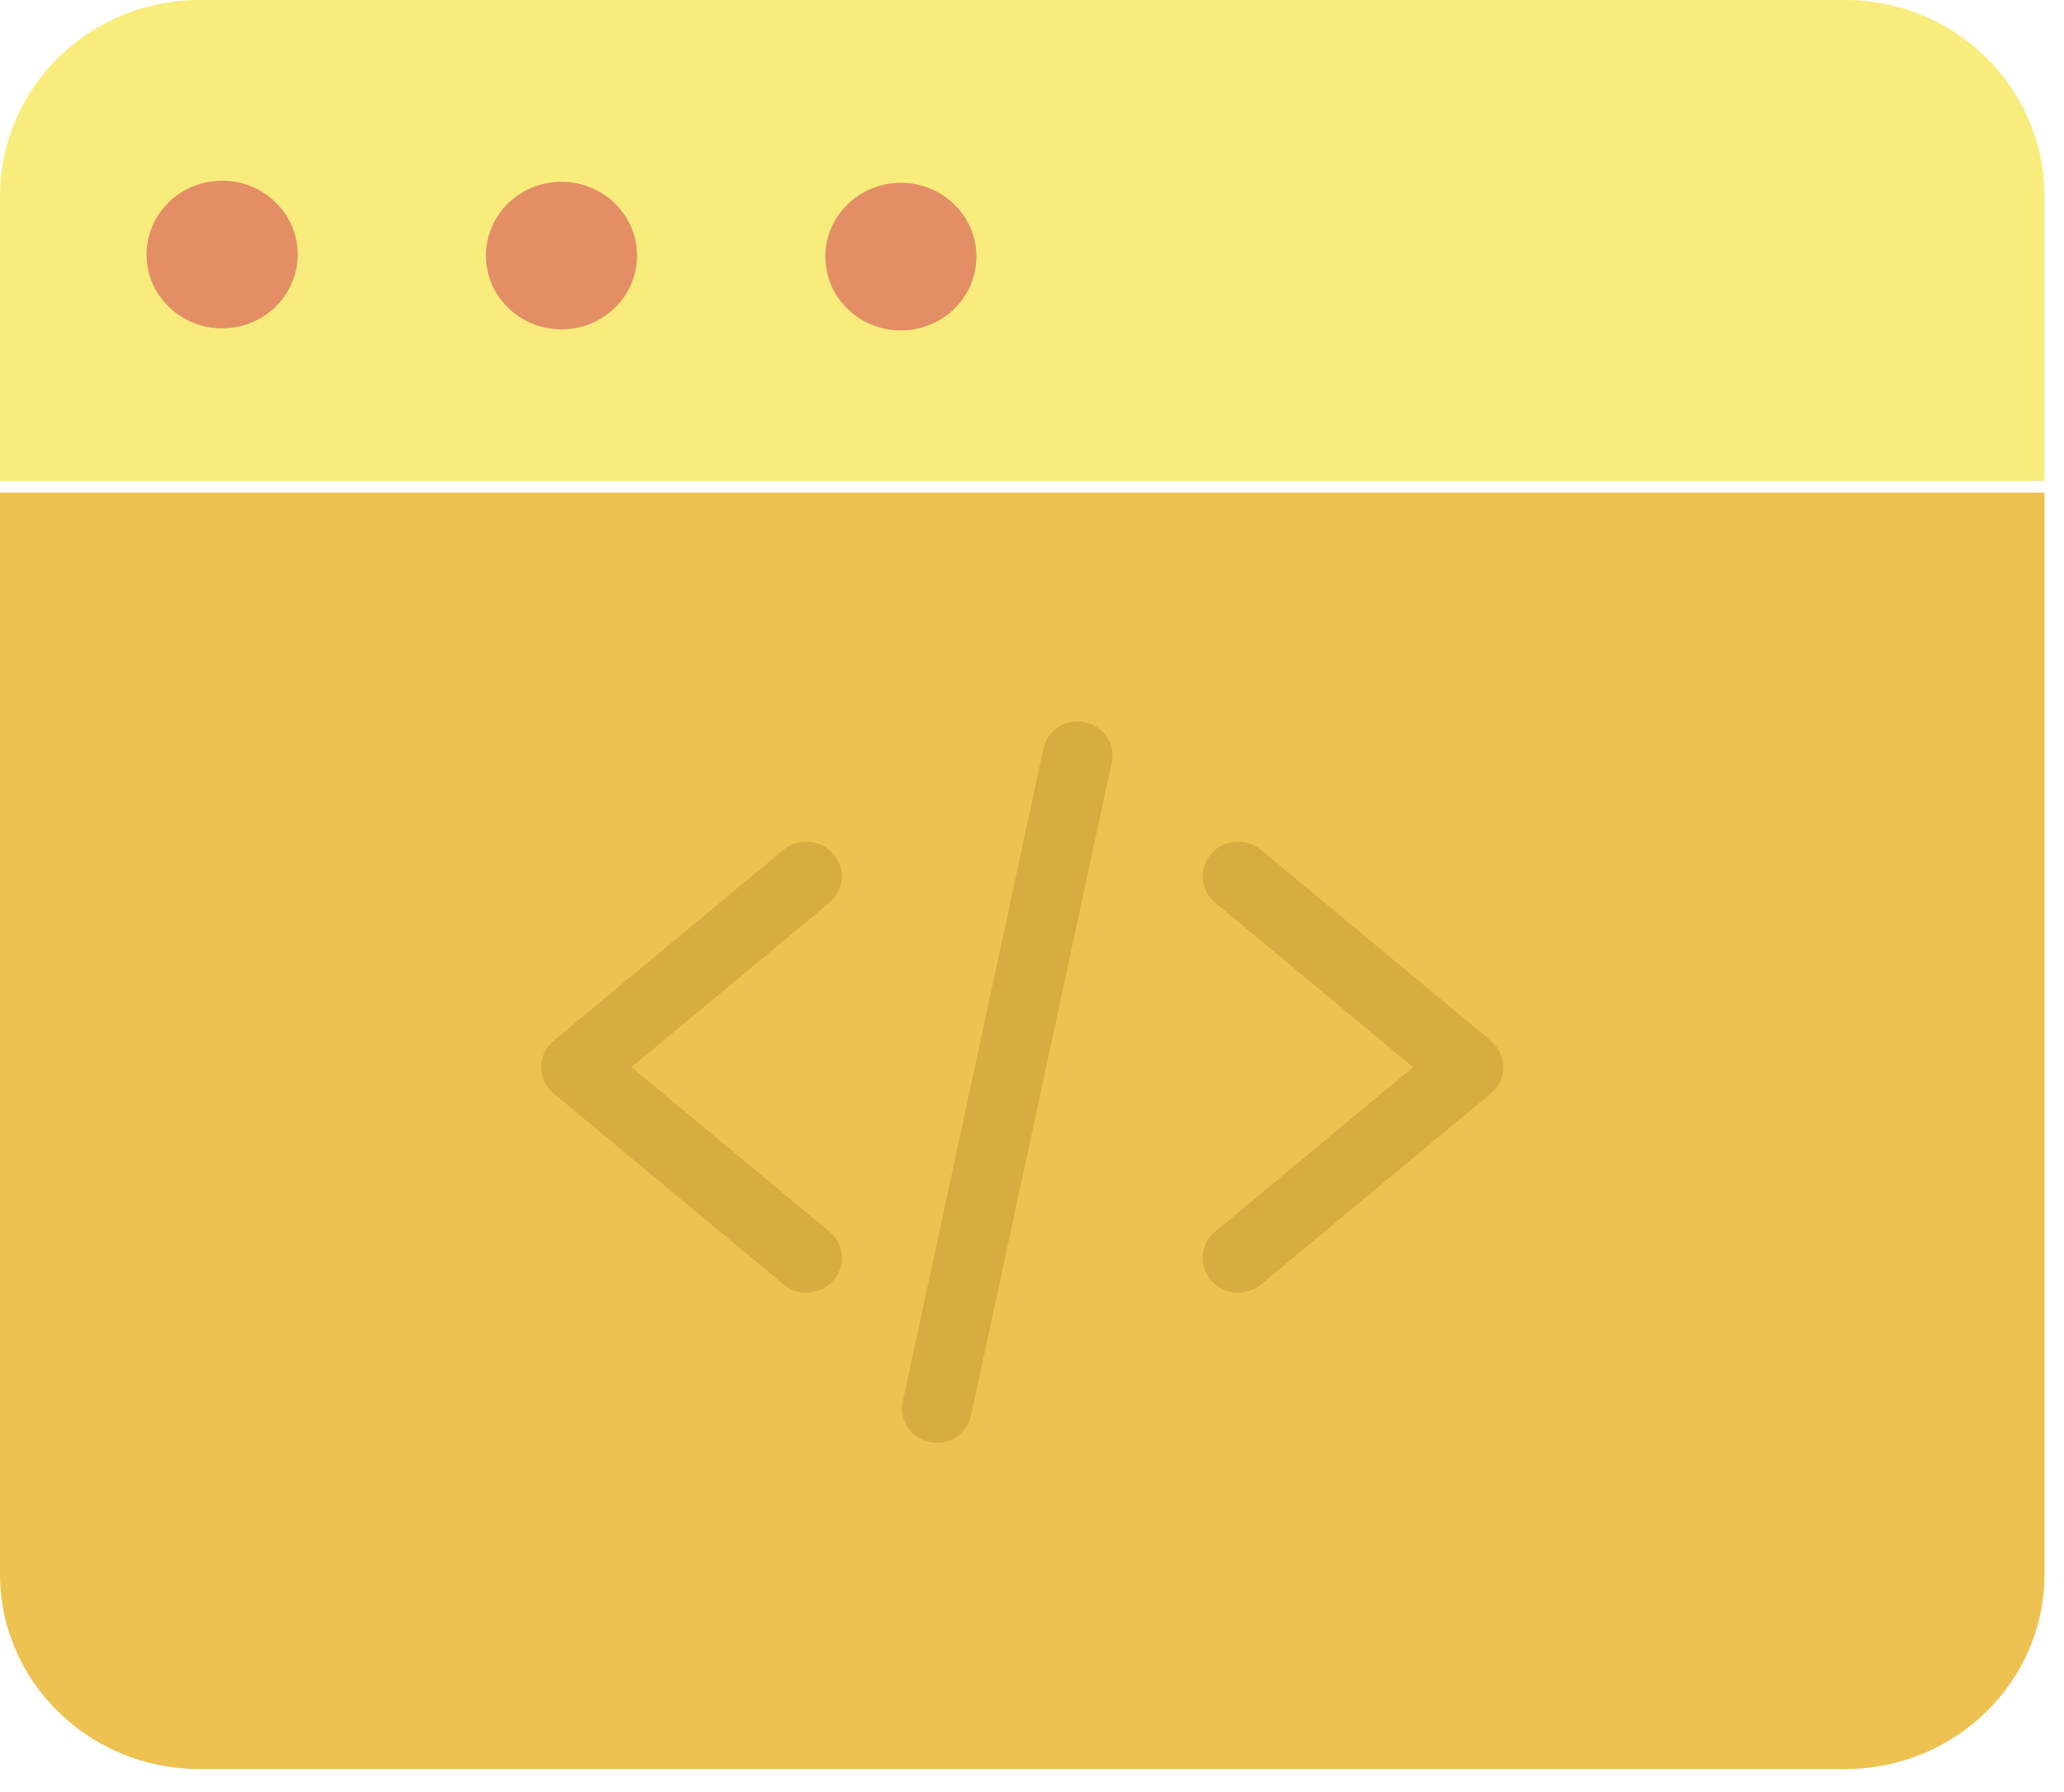
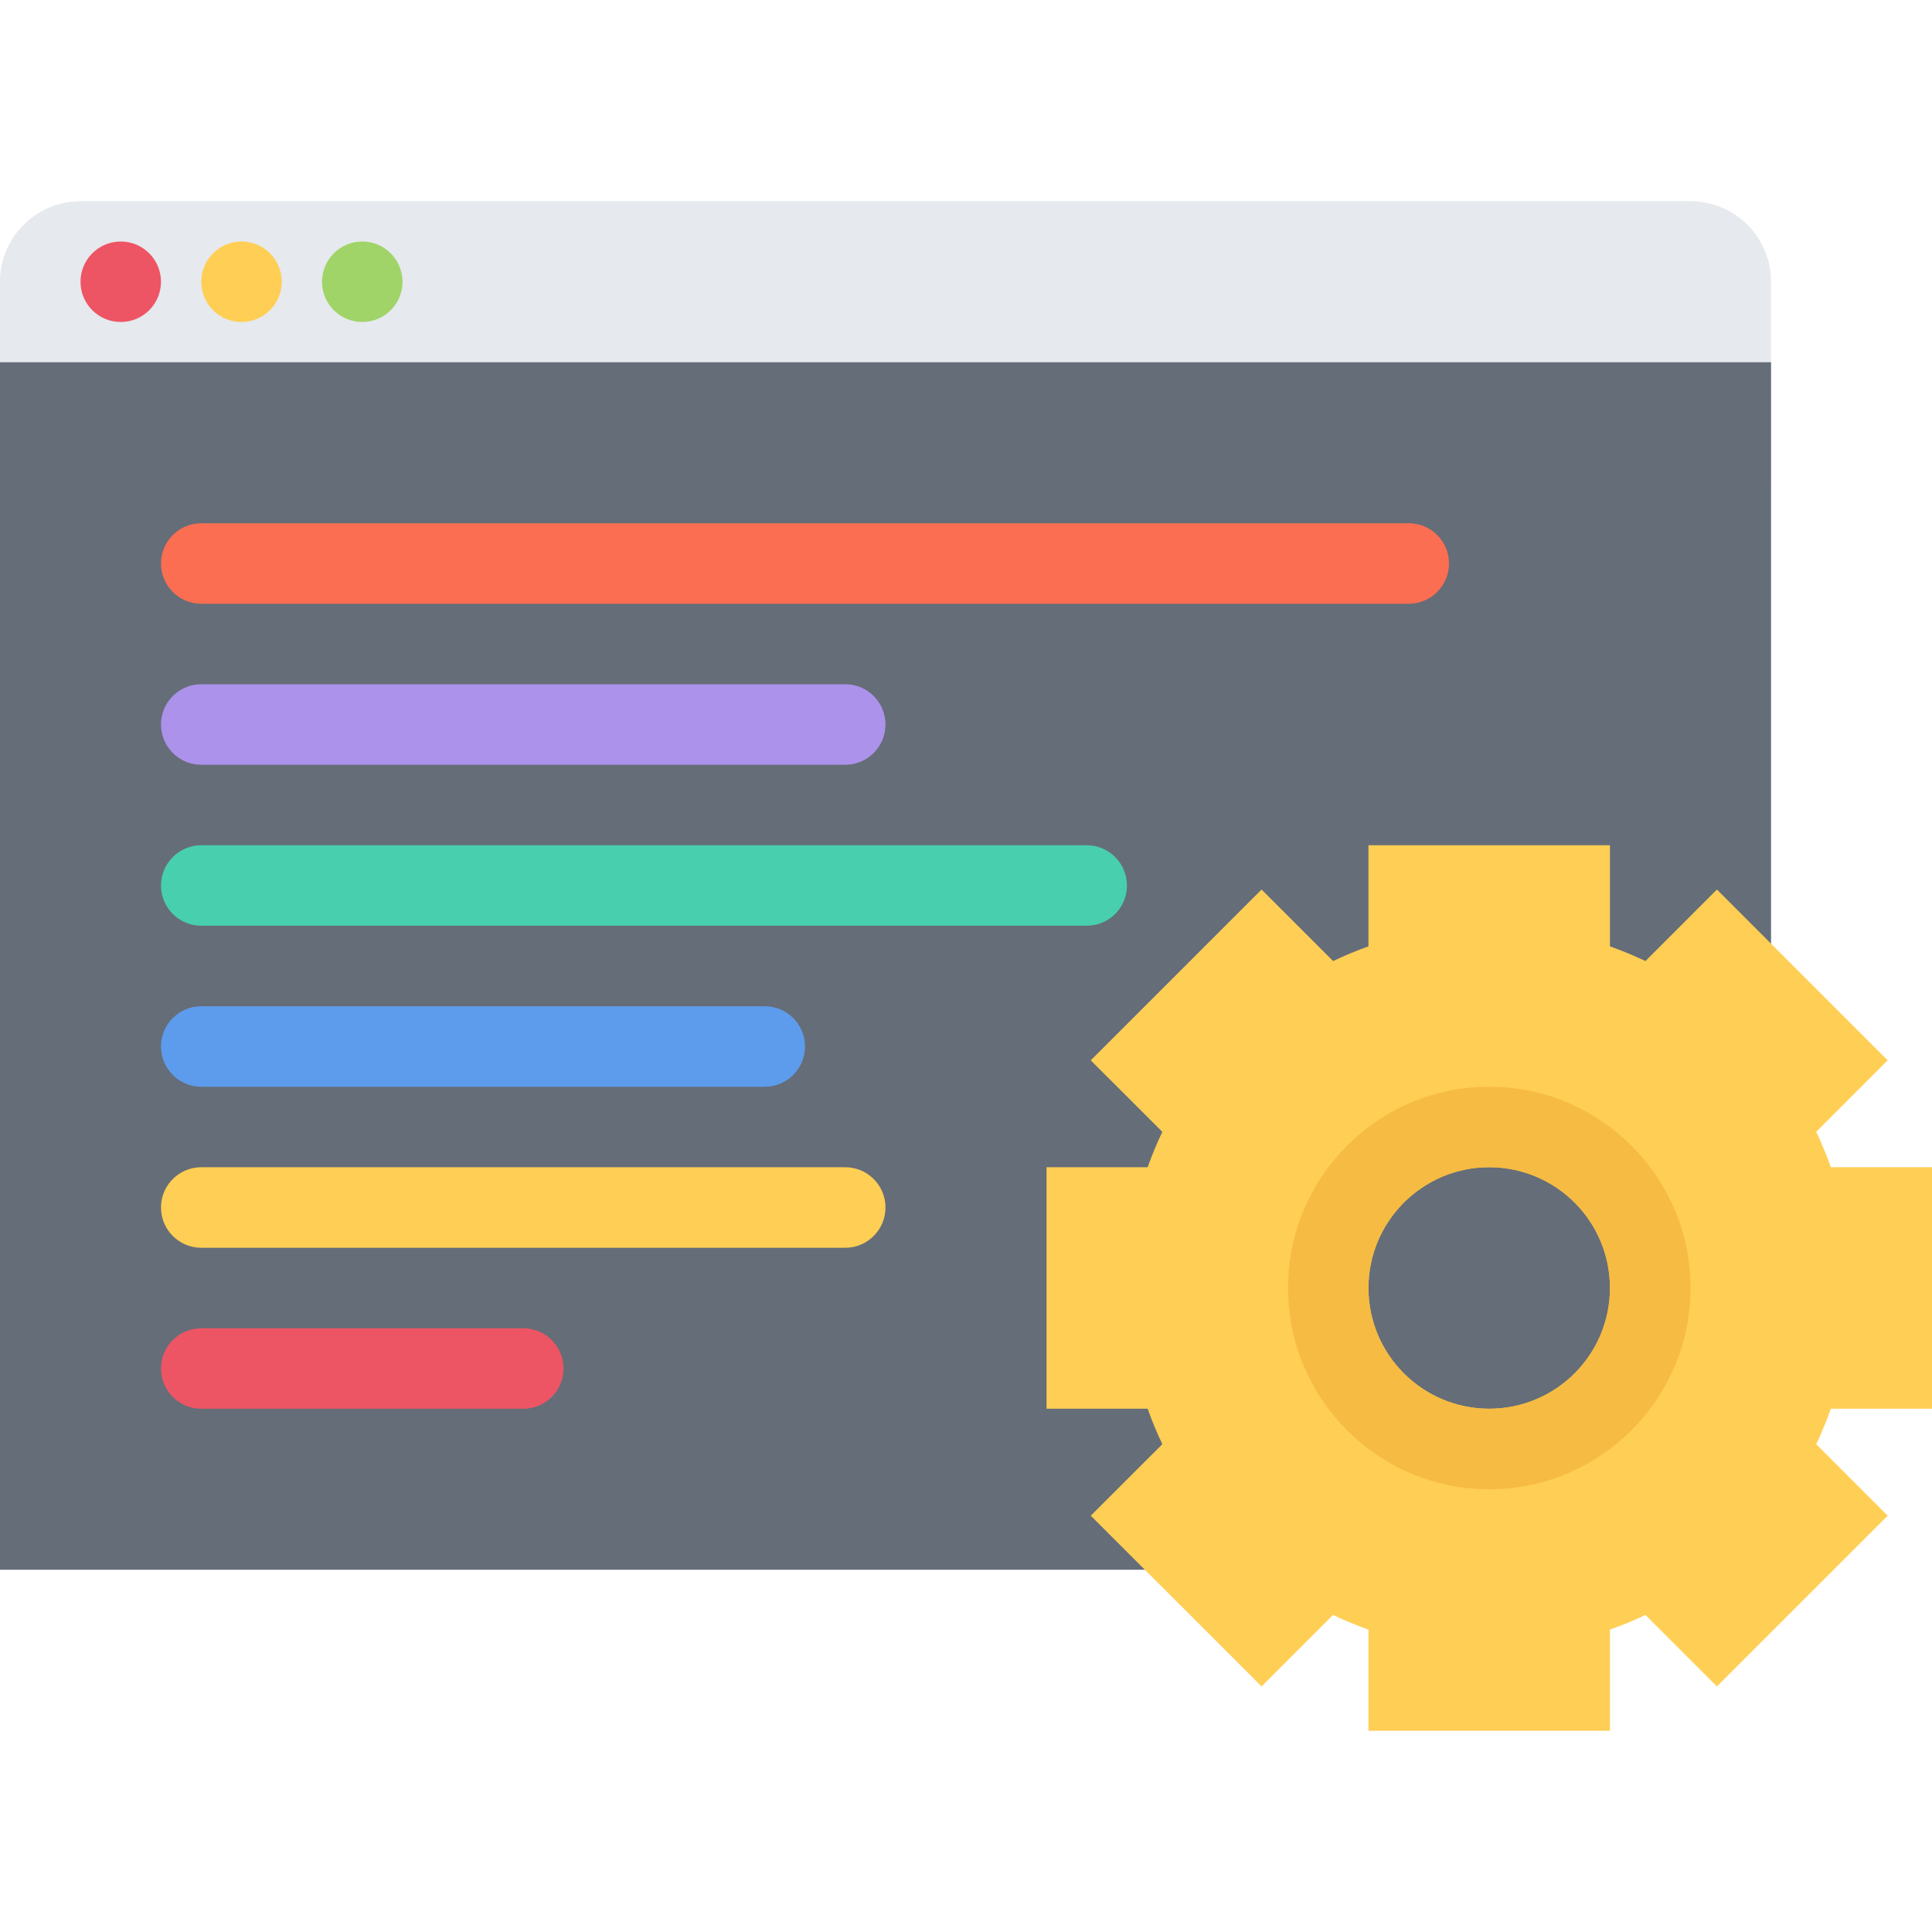
- <svg xmlns="http://www.w3.org/2000/svg" width="91px" height="79px" viewBox="0 0 91 79" version="1.1">
-   <g id="Personal-1-mixed" stroke="none" stroke-width="1" fill="none" fill-rule="evenodd">
-     <g transform="translate(-824, -1706)" fill-rule="nonzero" id="services">
-       <g transform="translate(350, 1552)">
-         <g id="1-copy-3" transform="translate(356, 109)">
-           <g id="web-programming" transform="translate(118, 45)">
-             <path d="M90.141,8.649 L90.141,21.21 L0,21.21 L0,8.649 C0,3.873 3.938,0 8.794,0 L81.347,0 C86.203,0 90.141,3.873 90.141,8.649 Z" id="Path" fill="#F8EC7D" />
-             <g id="Group" transform="translate(0, 7.953604)">
-               <path d="M39.73,0.107 C41.57,0.113 43.056,1.575 43.05,3.373 C43.044,5.171 41.548,6.624 39.708,6.618 C37.868,6.612 36.383,5.15 36.389,3.352 C36.396,1.554 37.891,0.102 39.73,0.107 Z" id="Path" fill="#E48E66" />
-               <path d="M90.141,13.77 L90.141,61.465 C90.141,66.212 86.203,70.059 81.347,70.059 L8.794,70.059 C3.938,70.059 0,66.212 0,61.465 L0,13.77 L90.141,13.77 Z" id="Path" fill="#EEC251" />
-               <path d="M24.766,0.062 C26.606,0.068 28.093,1.53 28.087,3.328 C28.081,5.125 26.585,6.578 24.745,6.572 C22.905,6.566 21.419,5.104 21.425,3.307 C21.427,2.443 21.781,1.616 22.407,1.007 C23.034,0.399 23.884,0.059 24.766,0.062 Z" id="Path" fill="#E48E66" />
-               <path d="M9.803,0.015 C11.644,0.02 13.131,1.482 13.125,3.281 C13.12,5.079 11.624,6.533 9.784,6.527 C7.943,6.522 6.456,5.06 6.462,3.261 C6.463,2.398 6.817,1.57 7.444,0.961 C8.071,0.352 8.92,0.012 9.803,0.015 Z" id="Path" fill="#E48E66" />
-             </g>
-             <path d="M35.55,57.001 C35.179,57.002 34.819,56.872 34.536,56.637 L24.411,48.222 C24.062,47.931 23.861,47.506 23.861,47.059 C23.861,46.611 24.062,46.186 24.411,45.896 L34.536,37.481 C35.194,36.934 36.182,37.012 36.742,37.654 C37.303,38.296 37.224,39.26 36.566,39.807 L27.84,47.059 L36.566,54.311 C37.066,54.726 37.247,55.401 37.021,56.002 C36.793,56.603 36.208,57.002 35.551,57.001 L35.55,57.001 Z" id="Path" fill="#D7AD41" />
-             <path d="M54.591,57.001 C53.934,57.002 53.348,56.603 53.121,56.002 C52.895,55.401 53.076,54.726 53.575,54.311 L62.301,47.059 L53.574,39.807 C52.916,39.26 52.837,38.296 53.398,37.654 C53.958,37.012 54.946,36.934 55.604,37.481 L65.73,45.896 C66.079,46.186 66.28,46.611 66.28,47.059 C66.28,47.506 66.079,47.931 65.73,48.222 L55.604,56.637 C55.321,56.872 54.962,57.001 54.591,57.001 L54.591,57.001 Z" id="Path" fill="#D7AD41" />
-             <path d="M41.308,63.629 C40.844,63.629 40.405,63.424 40.112,63.072 C39.821,62.72 39.706,62.258 39.801,61.814 L46.004,33.009 C46.179,32.195 46.994,31.676 47.826,31.847 C48.657,32.018 49.189,32.816 49.014,33.629 L42.811,62.434 C42.662,63.129 42.034,63.628 41.308,63.629 L41.308,63.629 Z" id="Path" fill="#D7AD41" />
-           </g>
-         </g>
-       </g>
-     </g>
-   </g>
+ <svg xmlns="http://www.w3.org/2000/svg" version="1.1" id="Layer_1" x="0px" y="0px" viewBox="0 0 511.6 511.6" style="enable-background:new 0 0 511.6 511.6;" xml:space="preserve">
+   <path style="fill:#E6E9ED;" d="M468.977,127.901V74.614c0-11.772-9.555-21.327-21.326-21.327H21.32C9.547,53.287,0,62.842,0,74.614  v53.287H468.977z" />
+   <polygon style="fill:#656D78;" points="468.977,415.676 395.878,415.676 0,415.676 0,95.926 468.977,95.926 468.977,319.079 " />
+   <path style="fill:#ED5564;" d="M42.631,74.614c0,5.886-4.771,10.648-10.656,10.648S21.32,80.5,21.32,74.614  S26.09,63.95,31.975,63.95S42.631,68.729,42.631,74.614z" />
+   <path style="fill:#FFCE54;" d="M74.606,74.614c0,5.886-4.77,10.648-10.655,10.648c-5.887,0-10.656-4.762-10.656-10.648  s4.769-10.663,10.655-10.663S74.606,68.729,74.606,74.614z" />
+   <path style="fill:#A0D468;" d="M106.58,74.614c0,5.886-4.77,10.648-10.655,10.648S85.27,80.5,85.27,74.614S90.04,63.95,95.925,63.95  S106.58,68.729,106.58,74.614z" />
+   <path style="fill:#FC6E51;" d="M373.052,138.565H53.294c-5.886,0-10.663,4.762-10.663,10.647c0,5.886,4.777,10.664,10.663,10.664  h319.758c5.87,0,10.647-4.778,10.647-10.664C383.699,143.326,378.922,138.565,373.052,138.565z" />
+   <path style="fill:#AC92EB;" d="M53.294,202.514h170.531c5.886,0,10.655-4.777,10.655-10.664c0-5.886-4.77-10.663-10.655-10.663  H53.294c-5.886,0-10.663,4.777-10.663,10.663C42.631,197.737,47.408,202.514,53.294,202.514z" />
+   <path style="fill:#48CFAD;" d="M287.776,223.826H53.294c-5.886,0-10.663,4.778-10.663,10.664s4.777,10.648,10.663,10.648h234.481  c5.885,0,10.647-4.762,10.647-10.648S293.66,223.826,287.776,223.826z" />
+   <path style="fill:#5D9CEC;" d="M53.294,287.777h149.212c5.886,0,10.663-4.778,10.663-10.664s-4.777-10.648-10.663-10.648H53.294  c-5.886,0-10.663,4.763-10.663,10.648S47.408,287.777,53.294,287.777z" />
+   <path style="fill:#FFCE54;" d="M223.825,309.087H53.294c-5.886,0-10.663,4.777-10.663,10.664c0,5.886,4.777,10.663,10.663,10.663  h170.531c5.886,0,10.655-4.777,10.655-10.663C234.481,313.863,229.711,309.087,223.825,309.087z" />
+   <path style="fill:#ED5564;" d="M138.556,351.725H53.294c-5.886,0-10.663,4.777-10.663,10.664c0,5.886,4.777,10.647,10.663,10.647  h85.262c5.886,0,10.663-4.762,10.663-10.647C149.219,356.503,144.442,351.725,138.556,351.725z" />
+   <path style="fill:#FFCE54;" d="M511.6,373.036v-63.95h-26.791c-1.125-3.2-2.42-6.338-3.872-9.367l18.923-18.938l-45.215-45.23  l-18.923,18.938c-3.06-1.452-6.183-2.748-9.399-3.888v-26.776h-63.949v26.776c-3.201,1.14-6.34,2.436-9.368,3.888l-18.938-18.938  l-45.23,45.23l18.955,18.938c-1.469,3.029-2.748,6.167-3.889,9.367h-26.775v63.95h26.775c1.141,3.217,2.42,6.339,3.889,9.384  l-18.955,18.938l45.23,45.214l18.938-18.938c3.028,1.467,6.167,2.763,9.368,3.887v26.792h63.949v-26.792  c3.217-1.124,6.34-2.42,9.399-3.887l18.923,18.938l45.23-45.214l-18.938-18.938c1.452-3.045,2.747-6.167,3.872-9.384H511.6z   M394.348,373.036c-17.643,0-31.975-14.316-31.975-31.975s14.332-31.976,31.975-31.976c17.674,0,31.975,14.317,31.975,31.976  S412.022,373.036,394.348,373.036z" />
+   <path style="fill:#F6BB42;" d="M394.348,287.777c-29.383,0-53.271,23.902-53.271,53.286c0,29.383,23.889,53.302,53.271,53.302  c29.398,0,53.303-23.919,53.303-53.302C447.651,311.678,423.746,287.777,394.348,287.777z M394.348,373.036  c-17.643,0-31.975-14.316-31.975-31.975s14.332-31.976,31.975-31.976c17.674,0,31.975,14.317,31.975,31.976  S412.022,373.036,394.348,373.036z" />
+   <g>
+ </g>
+   <g>
+ </g>
+   <g>
+ </g>
+   <g>
+ </g>
+   <g>
+ </g>
+   <g>
+ </g>
+   <g>
+ </g>
+   <g>
+ </g>
+   <g>
+ </g>
+   <g>
+ </g>
+   <g>
+ </g>
+   <g>
+ </g>
+   <g>
+ </g>
+   <g>
+ </g>
+   <g>
+ </g>
</svg>
